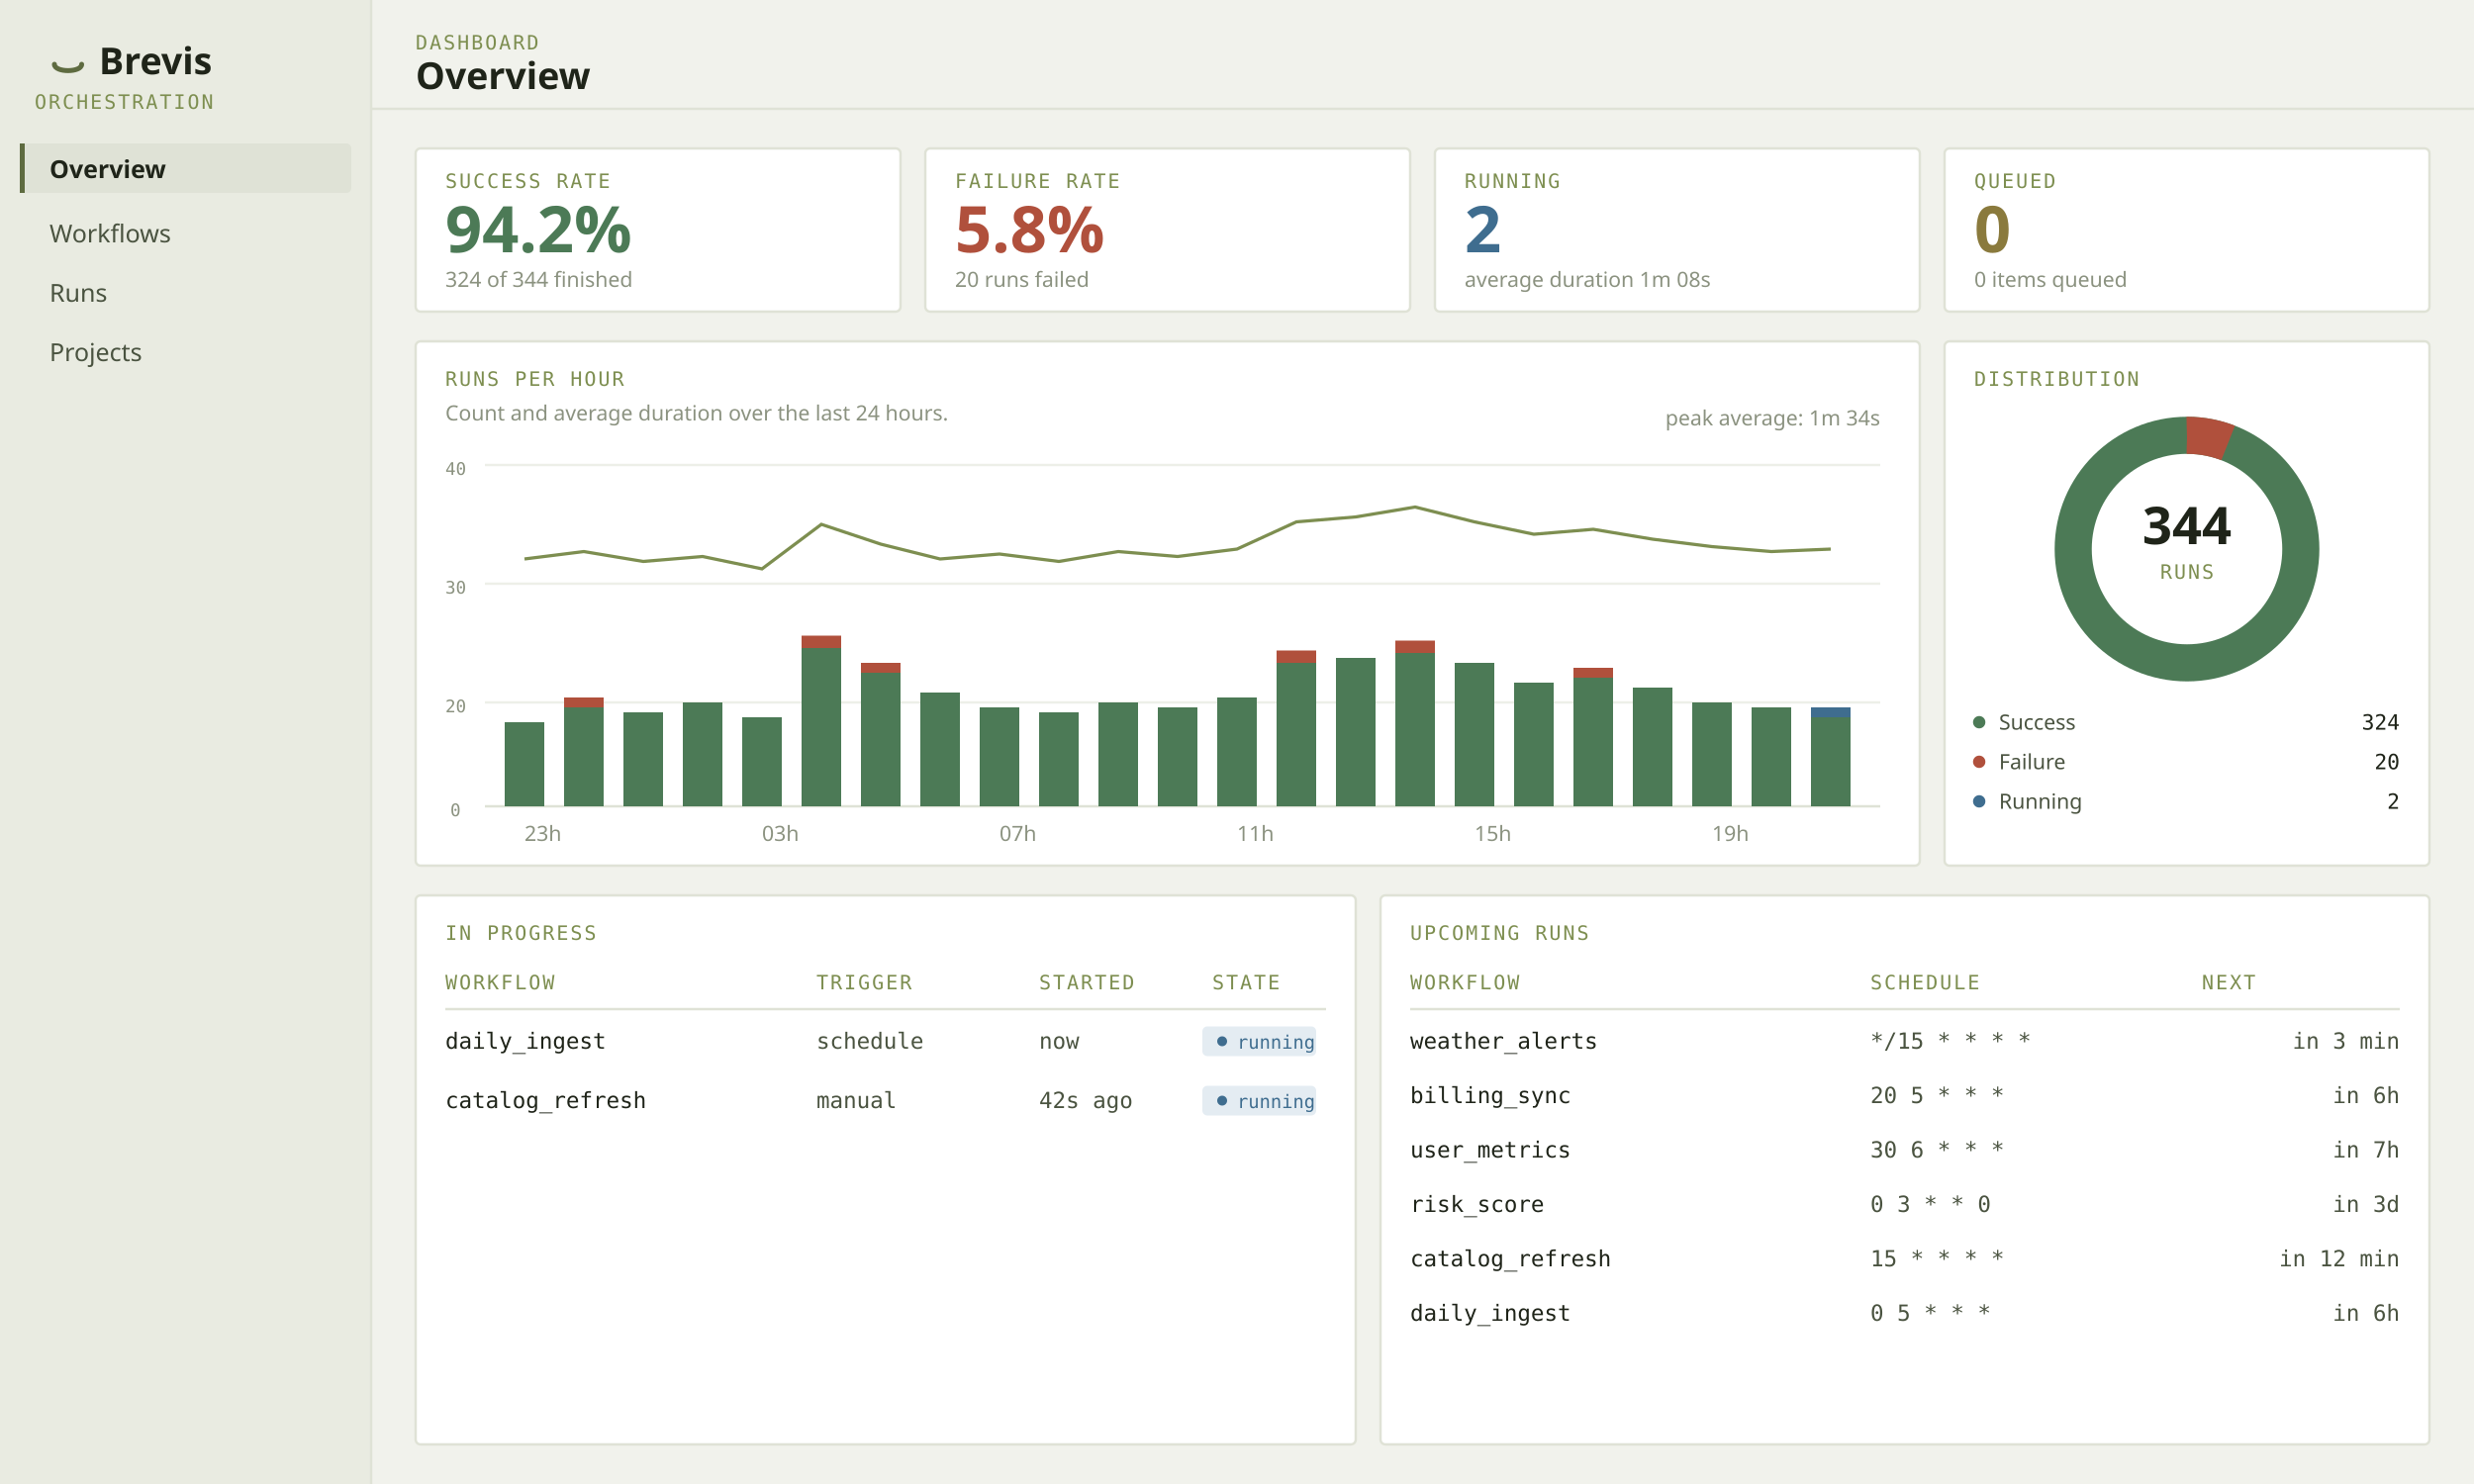
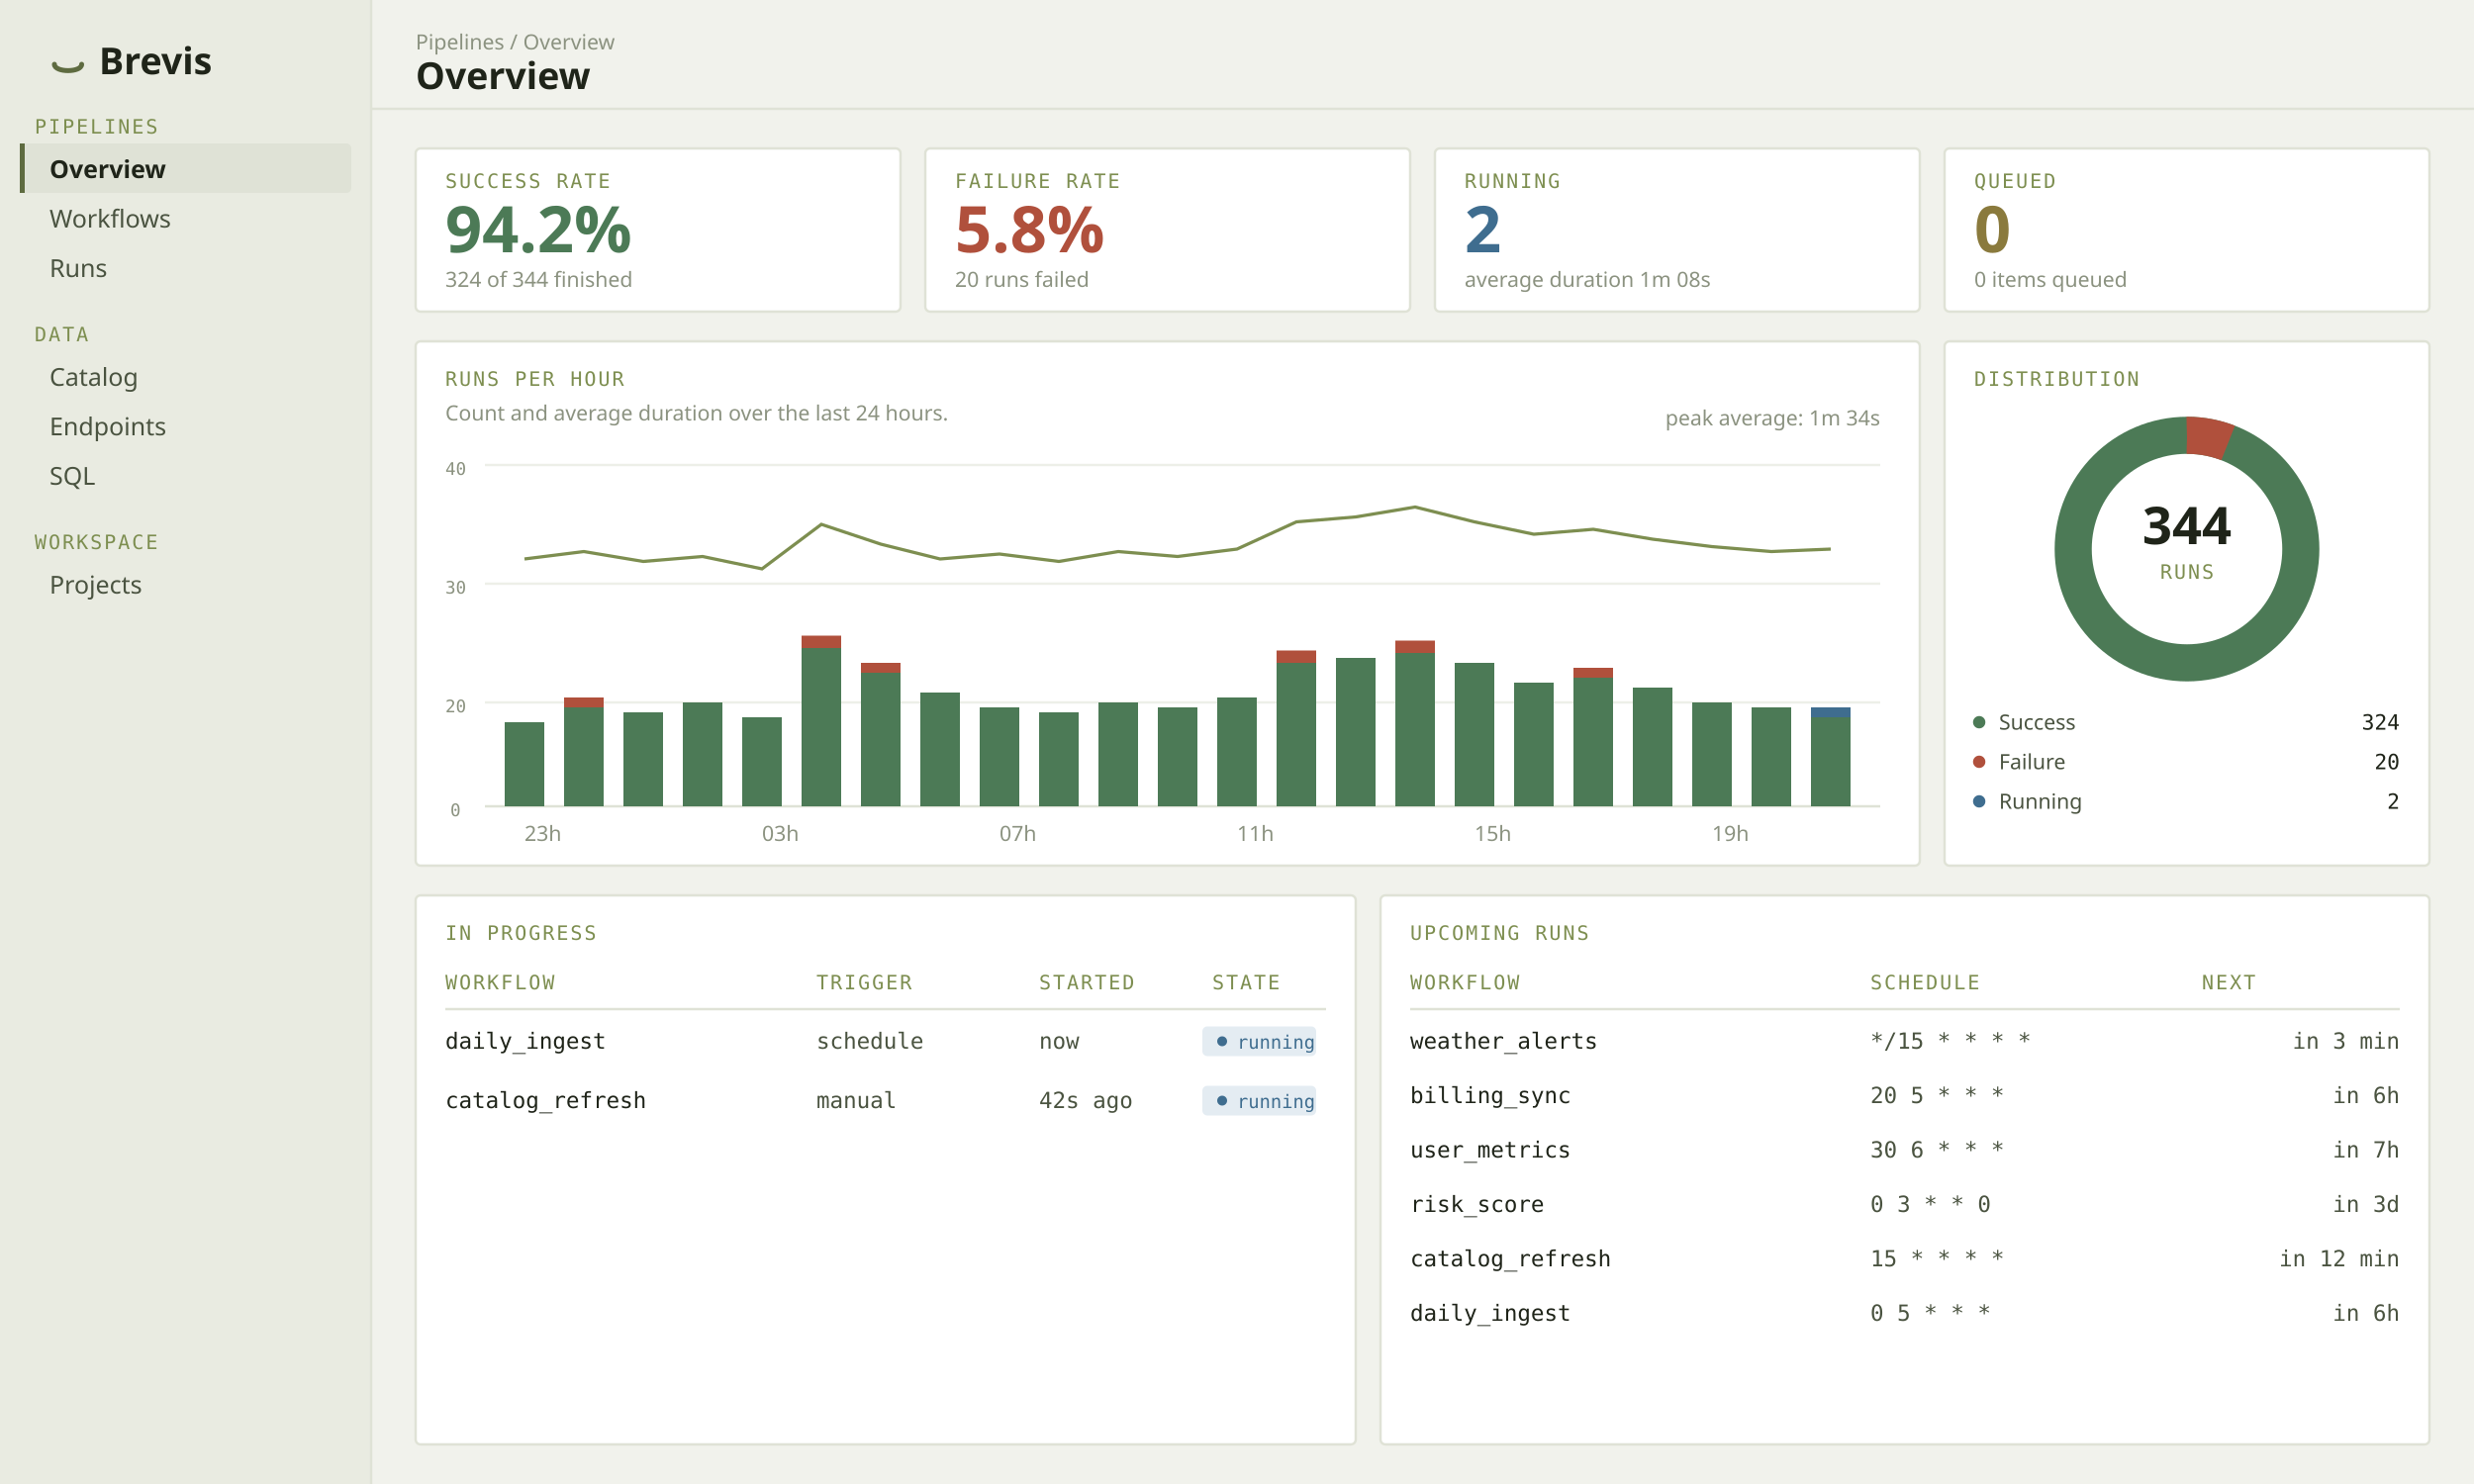
<svg xmlns="http://www.w3.org/2000/svg" viewBox="0 0 1000 600" role="img" aria-labelledby="cons-t cons-d">
  <style>
    .bg{fill:#f1f2ec}.card{fill:#fff;stroke:#dfe2d6;stroke-width:1}
    .side{fill:#e9ebe1}.rule{stroke:#dfe2d6;stroke-width:1}
    .t{font-family:"IBM Plex Sans",system-ui,sans-serif}
    .m{font-family:"IBM Plex Mono",ui-monospace,monospace}
    .lbl{font-size:8px;letter-spacing:.1em;fill:#7d8e50}
    .h{font-size:15px;font-weight:600;fill:#1f2419}
    .big{font-size:26px;font-weight:600}
    .txt{font-size:9.5px;fill:#4a5340}.dim{font-size:8.5px;fill:#8b9280}
    .ok{fill:#4c7a56}.bad{fill:#b0503c}.run{fill:#3f6d8f}.q{fill:#8a7a3d}
    .nav{font-size:10px;fill:#4a5340}.navon{font-size:10px;font-weight:600;fill:#1f2419}
  </style>
  <rect class="bg" width="1000" height="600" />
  <rect class="side" width="150" height="600" />
  <path class="rule" d="M150 0v600M150 44h850" />
  <path d="M22 26c0 3.4 11 3.4 11 0" stroke="#5e6b40" stroke-width="2" stroke-linecap="round" fill="none" />
  <text class="t h" x="40" y="30" font-size="13">Brevis</text>
-   <text class="m lbl" x="14" y="44">ORCHESTRATION</text>
+   <text class="m lbl" x="14" y="54">PIPELINES</text>
  <rect x="8" y="58" width="134" height="20" rx="2" fill="#dfe2d6" />
  <path d="M9 58v20" stroke="#5e6b40" stroke-width="2" />
-   <text class="t navon" x="20" y="72">Overview</text>
-   <text class="t nav" x="20" y="98">Workflows</text>
-   <text class="t nav" x="20" y="122">Runs</text>
-   <text class="t nav" x="20" y="146">Projects</text>
-   <text class="m lbl" x="168" y="20">DASHBOARD</text>
+   <text class="t" x="20" y="72" font-size="10" font-weight="600" fill="#1f2419">Overview</text>
+   <text class="t nav" x="20" y="92">Workflows</text>
+   <text class="t nav" x="20" y="112">Runs</text>
+   <text class="m lbl" x="14" y="138">DATA</text>
+   <text class="t nav" x="20" y="156">Catalog</text>
+   <text class="t nav" x="20" y="176">Endpoints</text>
+   <text class="t nav" x="20" y="196">SQL</text>
+   <text class="m lbl" x="14" y="222">WORKSPACE</text>
+   <text class="t nav" x="20" y="240">Projects</text>
+   <text class="t dim" x="168" y="20">Pipelines / Overview</text>
  <text class="t h" x="168" y="36" font-size="16">Overview</text>
  <g>
    <rect class="card" x="168" y="60" width="196" height="66" rx="2" />
    <text class="m lbl" x="180" y="76">SUCCESS RATE</text>
    <text class="t big ok" x="180" y="102">94.2%</text>
    <text class="t dim" x="180" y="116">324 of 344 finished</text>
  </g>
  <g>
    <rect class="card" x="374" y="60" width="196" height="66" rx="2" />
    <text class="m lbl" x="386" y="76">FAILURE RATE</text>
    <text class="t big bad" x="386" y="102">5.8%</text>
    <text class="t dim" x="386" y="116">20 runs failed</text>
  </g>
  <g>
    <rect class="card" x="580" y="60" width="196" height="66" rx="2" />
    <text class="m lbl" x="592" y="76">RUNNING</text>
    <text class="t big run" x="592" y="102">2</text>
    <text class="t dim" x="592" y="116">average duration 1m 08s</text>
  </g>
  <g>
    <rect class="card" x="786" y="60" width="196" height="66" rx="2" />
    <text class="m lbl" x="798" y="76">QUEUED</text>
    <text class="t big q" x="798" y="102">0</text>
    <text class="t dim" x="798" y="116">0 items queued</text>
  </g>
  <rect class="card" x="168" y="138" width="608" height="212" rx="2" />
  <text class="m lbl" x="180" y="156">RUNS PER HOUR</text>
  <text class="t dim" x="180" y="170">Count and average duration over the last 24 hours.</text>
  <g class="m" font-size="7" fill="#8b9280">
    <text x="180" y="192">40</text>
    <text x="180" y="240">30</text>
    <text x="180" y="288">20</text>
    <text x="182" y="330">0</text>
  </g>
  <path class="rule" d="M196 188h564M196 236h564M196 284h564" opacity=".55" />
  <path class="rule" d="M196 326h564" />
  <g class="ok">
    <rect x="204" y="292" width="16" height="34" />
    <rect x="228" y="286" width="16" height="40" />
    <rect x="252" y="288" width="16" height="38" />
    <rect x="276" y="284" width="16" height="42" />
    <rect x="300" y="290" width="16" height="36" />
    <rect x="324" y="262" width="16" height="64" />
    <rect x="348" y="272" width="16" height="54" />
    <rect x="372" y="280" width="16" height="46" />
    <rect x="396" y="286" width="16" height="40" />
    <rect x="420" y="288" width="16" height="38" />
    <rect x="444" y="284" width="16" height="42" />
    <rect x="468" y="286" width="16" height="40" />
    <rect x="492" y="282" width="16" height="44" />
    <rect x="516" y="268" width="16" height="58" />
    <rect x="540" y="266" width="16" height="60" />
    <rect x="564" y="264" width="16" height="62" />
    <rect x="588" y="268" width="16" height="58" />
    <rect x="612" y="276" width="16" height="50" />
    <rect x="636" y="274" width="16" height="52" />
    <rect x="660" y="278" width="16" height="48" />
    <rect x="684" y="284" width="16" height="42" />
    <rect x="708" y="286" width="16" height="40" />
    <rect x="732" y="290" width="16" height="36" />
  </g>
  <g class="bad">
    <rect x="228" y="282" width="16" height="4" />
    <rect x="324" y="257" width="16" height="5" />
    <rect x="348" y="268" width="16" height="4" />
    <rect x="516" y="263" width="16" height="5" />
    <rect x="564" y="259" width="16" height="5" />
    <rect x="636" y="270" width="16" height="4" />
  </g>
  <rect class="run" x="732" y="286" width="16" height="4" />
  <path d="M212 226l24-3 24 4 24-2 24 5 24-18 24 8 24 6 24-2 24 3 24-4 24 2 24-3 24-11 24-2 24-4 24 6 24 5 24-2 24 4 24 3 24 2 24-1" fill="none" stroke="#7d8e50" stroke-width="1.3" />
  <text class="t dim" x="760" y="172" text-anchor="end">peak average: 1m 34s</text>
  <g class="t dim" font-size="7.5">
    <text x="212" y="340">23h</text>
    <text x="308" y="340">03h</text>
    <text x="404" y="340">07h</text>
    <text x="500" y="340">11h</text>
    <text x="596" y="340">15h</text>
    <text x="692" y="340">19h</text>
  </g>
  <rect class="card" x="786" y="138" width="196" height="212" rx="2" />
  <text class="m lbl" x="798" y="156">DISTRIBUTION</text>
  <circle cx="884" cy="222" r="46" fill="none" stroke="#4c7a56" stroke-width="15" />
  <circle cx="884" cy="222" r="46" fill="none" stroke="#b0503c" stroke-width="15" stroke-dasharray="17 272" transform="rotate(-90 884 222)" />
  <text class="t" x="884" y="220" text-anchor="middle" font-size="21" font-weight="600" fill="#1f2419">344</text>
  <text class="m lbl" x="884" y="234" text-anchor="middle">RUNS</text>
  <g class="t" font-size="8.5" fill="#4a5340">
    <circle class="ok" cx="800" cy="292" r="2.5" />
    <text x="808" y="295">Success</text>
    <text class="m" x="970" y="295" text-anchor="end" fill="#1f2419">324</text>
    <circle class="bad" cx="800" cy="308" r="2.5" />
    <text x="808" y="311">Failure</text>
    <text class="m" x="970" y="311" text-anchor="end" fill="#1f2419">20</text>
    <circle class="run" cx="800" cy="324" r="2.5" />
    <text x="808" y="327">Running</text>
    <text class="m" x="970" y="327" text-anchor="end" fill="#1f2419">2</text>
  </g>
  <rect class="card" x="168" y="362" width="380" height="222" rx="2" />
  <text class="m lbl" x="180" y="380">IN PROGRESS</text>
  <g class="m lbl" fill="#8b9280">
    <text x="180" y="400">WORKFLOW</text>
    <text x="330" y="400">TRIGGER</text>
    <text x="420" y="400">STARTED</text>
    <text x="490" y="400">STATE</text>
  </g>
  <path class="rule" d="M180 408h356" />
  <g class="m" font-size="9" fill="#1f2419">
    <text x="180" y="424">daily_ingest</text>
    <text x="330" y="424" fill="#4a5340">schedule</text>
    <text x="420" y="424" fill="#4a5340">now</text>
    <rect x="486" y="415" width="46" height="12" rx="2" fill="#e4ecf2" />
    <circle class="run" cx="494" cy="421" r="2" />
    <text x="500" y="424" font-size="7.5" class="run">running</text>
    <text x="180" y="448">catalog_refresh</text>
    <text x="330" y="448" fill="#4a5340">manual</text>
    <text x="420" y="448" fill="#4a5340">42s ago</text>
    <rect x="486" y="439" width="46" height="12" rx="2" fill="#e4ecf2" />
    <circle class="run" cx="494" cy="445" r="2" />
    <text x="500" y="448" font-size="7.5" class="run">running</text>
  </g>
  <rect class="card" x="558" y="362" width="424" height="222" rx="2" />
  <text class="m lbl" x="570" y="380">UPCOMING RUNS</text>
  <g class="m lbl" fill="#8b9280">
    <text x="570" y="400">WORKFLOW</text>
    <text x="756" y="400">SCHEDULE</text>
    <text x="890" y="400">NEXT</text>
  </g>
  <path class="rule" d="M570 408h400" />
  <g class="m" font-size="9">
    <text x="570" y="424" fill="#1f2419">weather_alerts</text>
    <text x="756" y="424" fill="#4a5340">*/15 * * * *</text>
    <text x="970" y="424" text-anchor="end" fill="#4a5340">in 3 min</text>
    <text x="570" y="446" fill="#1f2419">billing_sync</text>
    <text x="756" y="446" fill="#4a5340">20 5 * * *</text>
    <text x="970" y="446" text-anchor="end" fill="#4a5340">in 6h</text>
    <text x="570" y="468" fill="#1f2419">user_metrics</text>
    <text x="756" y="468" fill="#4a5340">30 6 * * *</text>
    <text x="970" y="468" text-anchor="end" fill="#4a5340">in 7h</text>
    <text x="570" y="490" fill="#1f2419">risk_score</text>
    <text x="756" y="490" fill="#4a5340">0 3 * * 0</text>
    <text x="970" y="490" text-anchor="end" fill="#4a5340">in 3d</text>
    <text x="570" y="512" fill="#1f2419">catalog_refresh</text>
    <text x="756" y="512" fill="#4a5340">15 * * * *</text>
    <text x="970" y="512" text-anchor="end" fill="#4a5340">in 12 min</text>
    <text x="570" y="534" fill="#1f2419">daily_ingest</text>
    <text x="756" y="534" fill="#4a5340">0 5 * * *</text>
    <text x="970" y="534" text-anchor="end" fill="#4a5340">in 6h</text>
  </g>
</svg>
